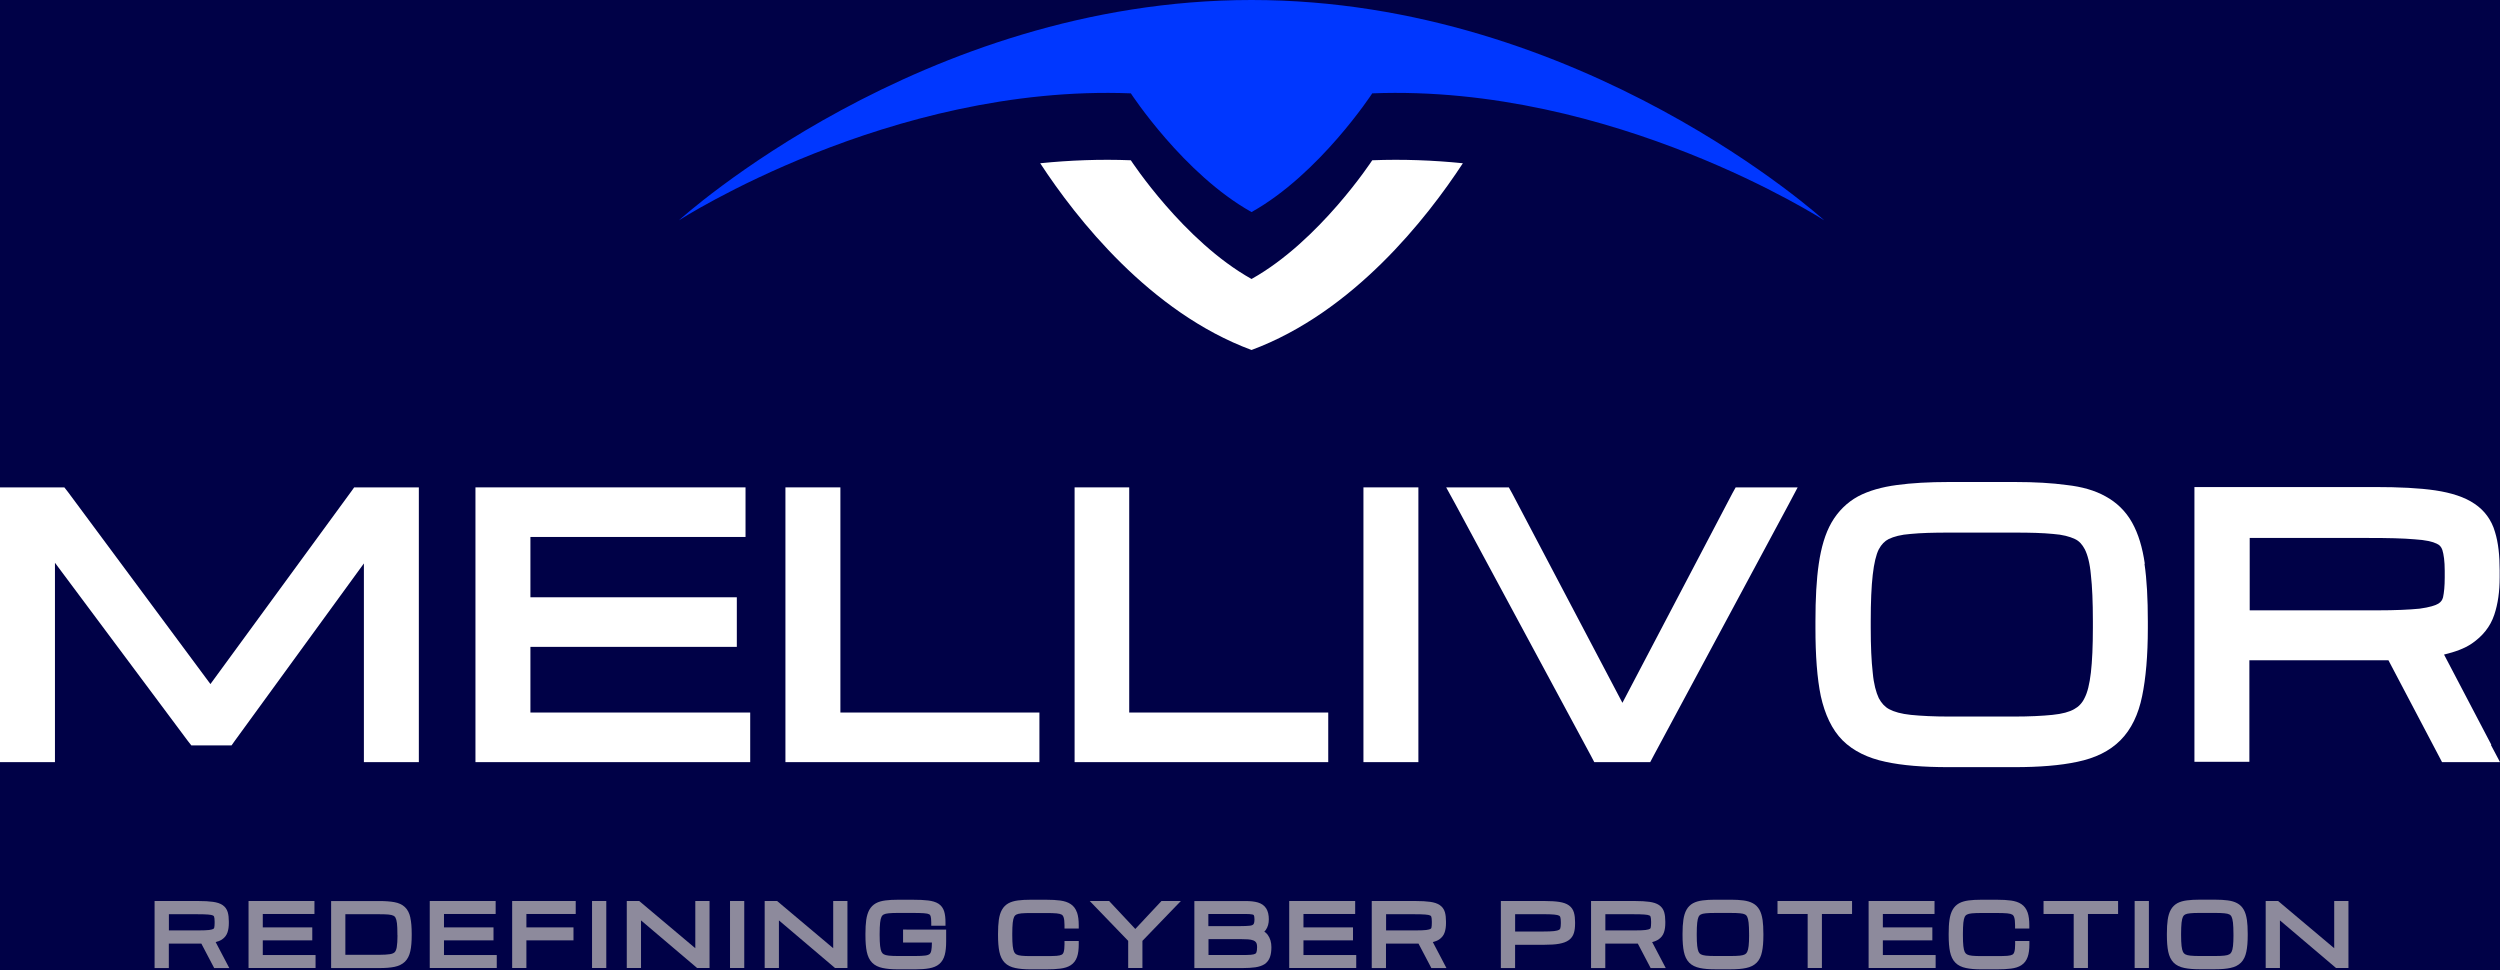
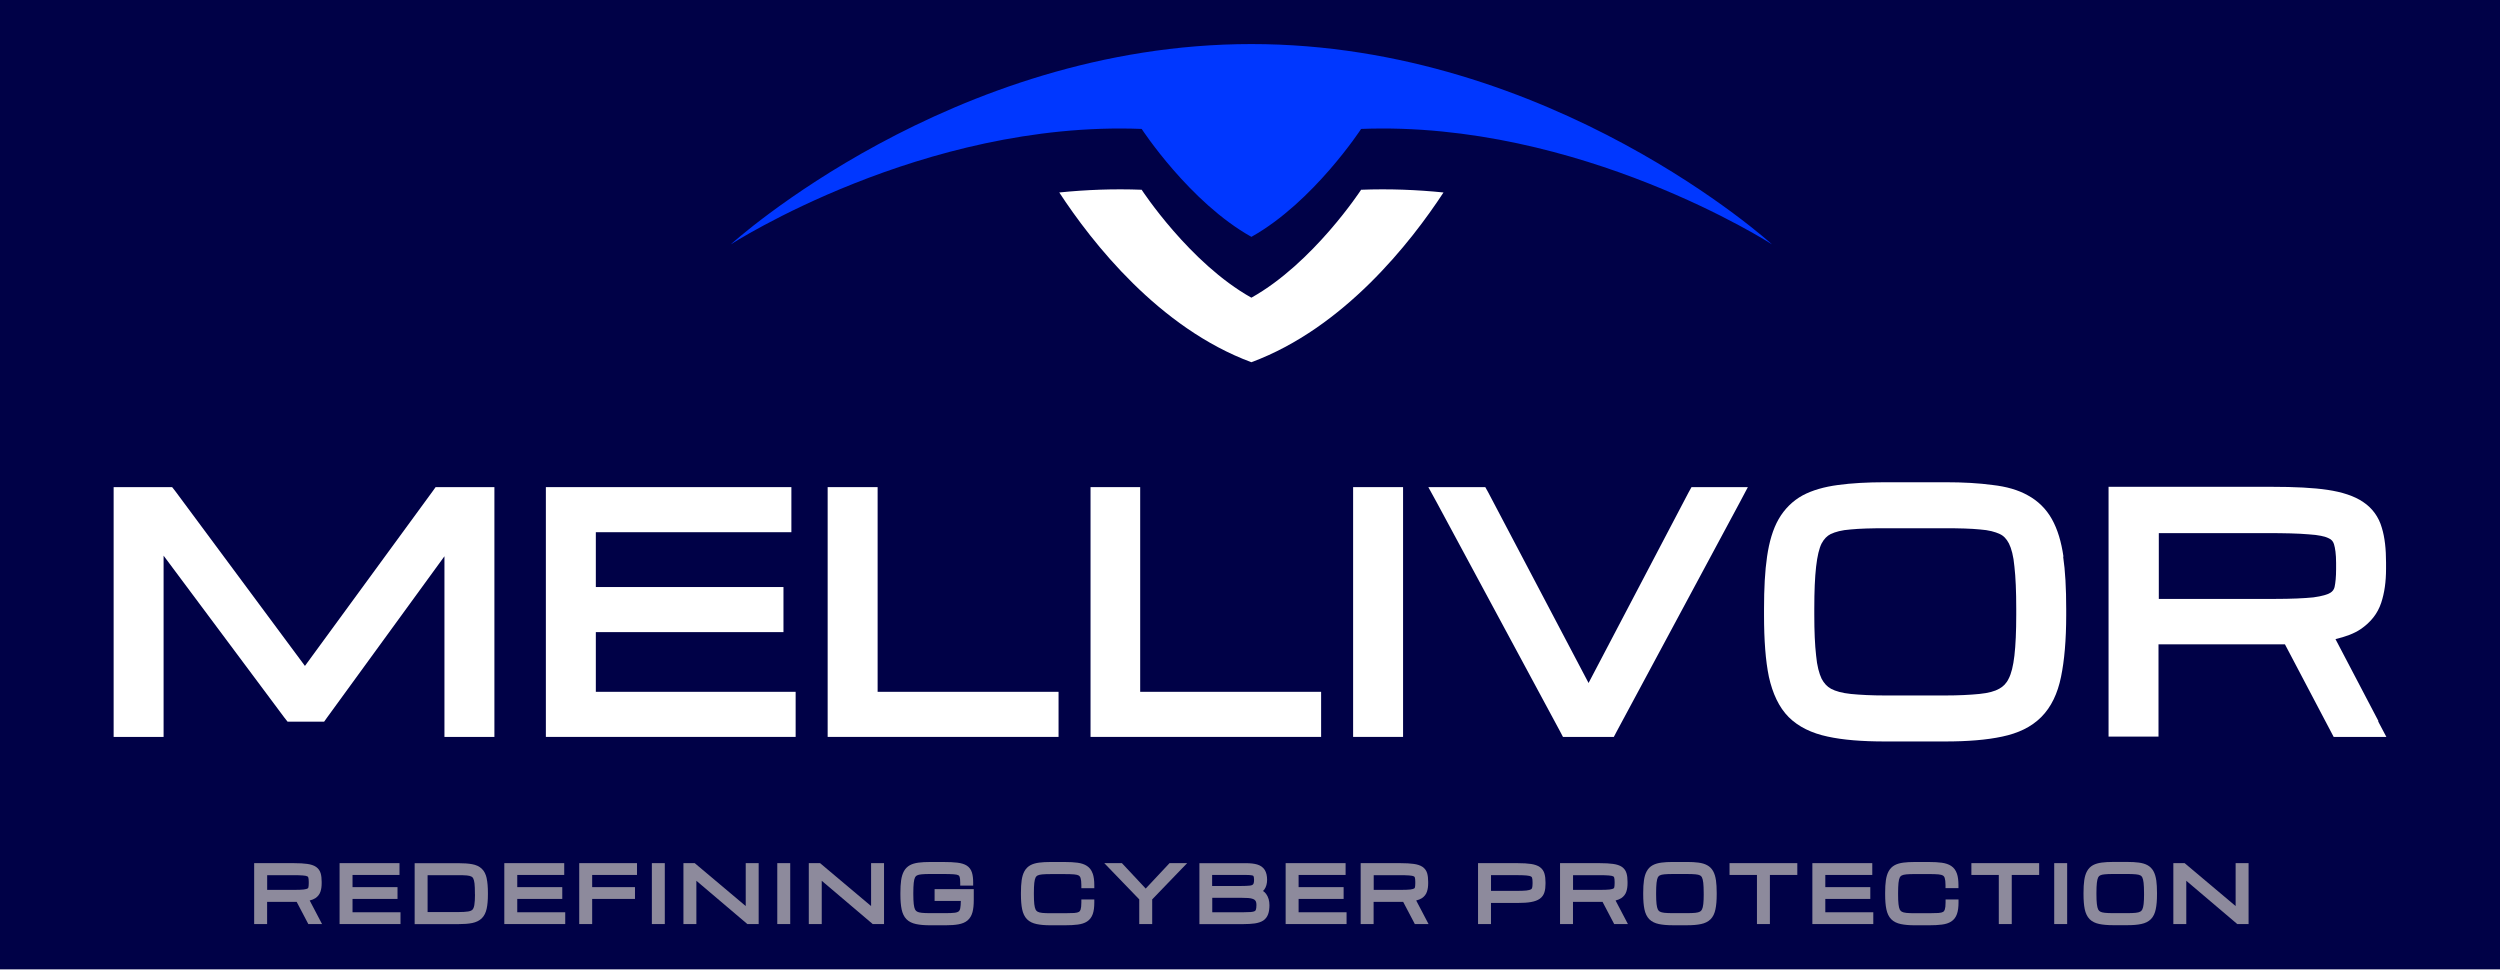
- <svg xmlns="http://www.w3.org/2000/svg" width="1436" height="556.751" viewBox="704 591 1436 556.751" fill="none">
-   <rect width="2844" height="1738" fill="#000147" />
+ <svg xmlns="http://www.w3.org/2000/svg" width="1579.61" height="612.47" viewBox="632.20 563.16 1579.61 612.47" fill="none">
+   <rect x="632.20" y="563.16" width="1579.61" height="612.47" fill="#000147" />
  <g clip-path="url(#clip0_2_1286)">
    <path d="M1125.24 1108.53H1123.32V1110.45V1145.1V1147.02H1125.24H1129.57H1131.5V1145.1V1110.45V1108.53H1129.57H1125.24Z" fill="#8D8A9C" />
    <path d="M1322.59 1115.09C1321.9 1113.06 1320.71 1111.43 1319.01 1110.31C1317.4 1109.23 1315.39 1108.6 1313.08 1108.27C1310.85 1107.96 1308.16 1107.81 1305 1107.81H1295.92C1293.16 1107.81 1290.76 1107.94 1288.74 1108.21C1286.66 1108.48 1284.81 1109 1283.27 1109.83C1281.67 1110.72 1280.42 1111.97 1279.52 1113.58C1278.63 1115.16 1278.05 1117.11 1277.73 1119.36C1277.42 1121.55 1277.27 1124.23 1277.27 1127.35V1128.25C1277.27 1132.02 1277.52 1135.2 1278.04 1137.68C1278.57 1140.24 1279.56 1142.4 1281.11 1143.97C1282.67 1145.55 1284.75 1146.52 1287.2 1147.03C1289.56 1147.54 1292.49 1147.79 1295.95 1147.79H1305.04C1308.2 1147.79 1310.89 1147.65 1313.1 1147.36C1315.41 1147.07 1317.43 1146.46 1319.03 1145.42C1320.74 1144.32 1321.94 1142.7 1322.65 1140.7C1323.34 1138.76 1323.63 1136.3 1323.63 1133.43V1131.5H1315.45V1133.43C1315.45 1135.51 1315.26 1136.95 1314.97 1137.87C1314.7 1138.68 1314.32 1139.11 1313.89 1139.34C1313.31 1139.66 1312.37 1139.93 1310.93 1140.03C1309.39 1140.13 1307.43 1140.18 1305.04 1140.18H1295.95C1293.84 1140.18 1292.1 1140.11 1290.72 1139.97C1289.41 1139.84 1288.47 1139.57 1287.83 1139.22C1287.29 1138.93 1286.85 1138.49 1286.52 1137.82C1286.18 1137.08 1285.89 1135.97 1285.71 1134.43C1285.54 1132.83 1285.45 1130.79 1285.45 1128.27V1127.36C1285.45 1124.75 1285.54 1122.65 1285.71 1121.03C1285.89 1119.44 1286.18 1118.34 1286.52 1117.63C1286.85 1116.99 1287.25 1116.59 1287.77 1116.34C1288.41 1116.01 1289.35 1115.76 1290.68 1115.64H1290.7C1292.09 1115.51 1293.84 1115.45 1295.95 1115.45H1305.04C1307.43 1115.45 1309.39 1115.51 1310.89 1115.64H1310.91C1312.33 1115.76 1313.28 1116.05 1313.83 1116.37C1314.28 1116.64 1314.68 1117.09 1314.95 1117.95C1315.26 1118.88 1315.45 1120.34 1315.45 1122.44V1124.36H1323.63V1122.44C1323.63 1119.57 1323.32 1117.11 1322.65 1115.14L1322.59 1115.09Z" fill="#8D8A9C" />
    <path d="M1224.65 1124.94H1222.72V1132.41H1239.29C1239.28 1134.39 1239.14 1135.93 1238.93 1137.03C1238.72 1138.1 1238.33 1138.68 1237.97 1138.99C1237.56 1139.32 1236.81 1139.68 1235.5 1139.86C1234.1 1140.03 1232.19 1140.13 1229.77 1140.13H1219.78C1217.66 1140.13 1215.93 1140.05 1214.54 1139.91C1213.23 1139.78 1212.29 1139.51 1211.66 1139.16C1211.12 1138.87 1210.69 1138.43 1210.35 1137.76C1210 1137.03 1209.71 1135.91 1209.54 1134.37C1209.37 1132.77 1209.27 1130.73 1209.27 1128.21V1127.31C1209.27 1124.69 1209.37 1122.59 1209.54 1120.97C1209.71 1119.38 1210 1118.28 1210.35 1117.57C1210.68 1116.93 1211.08 1116.53 1211.6 1116.28C1212.23 1115.95 1213.18 1115.7 1214.51 1115.59H1214.52C1215.91 1115.45 1217.66 1115.39 1219.78 1115.39H1228.27C1230.94 1115.39 1233.06 1115.45 1234.66 1115.55C1236.22 1115.64 1237.18 1115.89 1237.7 1116.16H1237.72C1238.08 1116.36 1238.35 1116.64 1238.53 1117.2C1238.76 1117.93 1238.91 1119.09 1238.91 1120.8V1122.73H1247.09V1120.8C1247.09 1118.34 1246.86 1116.2 1246.32 1114.49C1245.74 1112.62 1244.66 1111.12 1243.05 1110.08C1241.51 1109.1 1239.49 1108.52 1237.12 1108.23C1234.81 1107.94 1231.83 1107.81 1228.25 1107.81H1219.76C1217.01 1107.81 1214.6 1107.94 1212.58 1108.21C1210.5 1108.48 1208.65 1108.98 1207.11 1109.83C1205.52 1110.72 1204.27 1111.97 1203.36 1113.58C1202.48 1115.16 1201.9 1117.11 1201.57 1119.36C1201.26 1121.55 1201.11 1124.23 1201.11 1127.35V1128.25C1201.11 1132.02 1201.36 1135.2 1201.88 1137.68C1202.42 1140.24 1203.4 1142.4 1204.96 1143.97C1206.52 1145.55 1208.6 1146.52 1211.04 1147.03C1213.41 1147.54 1216.33 1147.79 1219.78 1147.79H1229.77C1232.92 1147.79 1235.62 1147.59 1237.79 1147.19C1240.06 1146.78 1242.03 1146.01 1243.53 1144.73C1245.07 1143.42 1246.09 1141.63 1246.67 1139.49C1247.22 1137.43 1247.47 1134.85 1247.47 1131.83V1124.96H1224.65V1124.94Z" fill="#8D8A9C" />
    <path d="M939.714 1118.09C939.175 1115.63 938.193 1113.55 936.596 1112.05C935.037 1110.55 932.958 1109.64 930.533 1109.2C928.185 1108.76 925.279 1108.56 921.834 1108.56H894.195V1147.06H921.834C925.279 1147.06 928.204 1146.85 930.552 1146.37C932.978 1145.87 935.056 1144.9 936.596 1143.4C938.174 1141.86 939.156 1139.78 939.695 1137.32C940.234 1134.91 940.484 1131.87 940.484 1128.27V1127.37C940.484 1123.65 940.234 1120.56 939.695 1118.15L939.714 1118.09ZM932.323 1128.22C932.323 1131.18 932.169 1133.43 931.9 1135.05C931.63 1136.59 931.168 1137.47 930.706 1137.94C930.225 1138.42 929.417 1138.84 928.031 1139.07C926.53 1139.3 924.47 1139.44 921.834 1139.44H902.375V1116.13H921.834C923.951 1116.13 925.702 1116.19 927.107 1116.3C928.435 1116.42 929.378 1116.67 929.994 1116.98C930.533 1117.23 930.918 1117.59 931.207 1118.17V1118.21C931.534 1118.84 931.842 1119.84 932.015 1121.34C932.188 1122.87 932.265 1124.85 932.265 1127.31V1128.22H932.323Z" fill="#8D8A9C" />
    <path d="M1184.51 1108.53H1182.59V1110.45V1135.65L1150.91 1108.99L1150.37 1108.53H1149.67H1145.15H1143.23V1110.45V1145.1V1147.02H1145.15H1149.48H1151.41V1145.1V1119.67L1183.09 1146.56L1183.63 1147.02H1184.34H1188.84H1190.77V1145.1V1110.45V1108.53H1188.84H1184.51Z" fill="#8D8A9C" />
    <path d="M1000.11 1108.53H998.184V1110.45V1145.1V1147.02H1000.11H1004.44H1006.36V1145.1V1131.14H1031.48H1033.41V1129.22V1125.62V1123.69H1031.48H1006.36V1115.99H1032.77H1034.69V1114.07V1110.45V1108.53H1032.77H1000.11Z" fill="#8D8A9C" />
    <path d="M959.024 1139.57V1131.14H985.546H987.47V1129.22V1125.62V1123.69H985.546H959.024V1115.99H986.777H988.702V1114.07V1110.45V1108.53H986.777H952.768H950.844V1110.45V1145.1V1147.02H952.768H987.413H989.337V1145.1V1141.5V1139.57H987.413H959.024Z" fill="#8D8A9C" />
    <path d="M854.942 1139.57V1131.14H881.444H883.369V1129.22V1125.62V1123.69H881.444H854.942V1115.99H882.695H884.62V1114.07V1110.45V1108.53H882.695H848.686H846.762V1110.45V1145.1V1147.02H848.686H883.331H885.255V1145.1V1141.5V1139.57H883.331H854.942Z" fill="#8D8A9C" />
    <path d="M1046 1108.53H1044.07V1110.45V1145.1V1147.02H1046H1050.33H1052.25V1145.1V1110.45V1108.53H1050.33H1046Z" fill="#8D8A9C" />
    <path d="M827.918 1132.12C829.285 1131.77 830.517 1131.29 831.479 1130.66C833.019 1129.62 834.135 1128.23 834.693 1126.5C835.213 1124.94 835.444 1123.19 835.444 1121.24V1120.34C835.444 1118.28 835.251 1116.47 834.809 1114.95C834.308 1113.26 833.327 1111.89 831.883 1110.89C830.459 1109.91 828.553 1109.33 826.359 1109.02C824.165 1108.7 821.336 1108.54 817.91 1108.54H792.793V1147.04H800.973V1133.02H819.661L826.475 1146L827.014 1147.04H835.694L834.212 1144.21L827.88 1132.14L827.918 1132.12ZM827.283 1121.23C827.283 1122.4 827.187 1123.27 827.052 1123.86C826.975 1124.17 826.84 1124.36 826.552 1124.54C826.225 1124.75 825.474 1125.02 824.088 1125.19C822.722 1125.34 820.778 1125.42 818.237 1125.42H801.011V1116.13H817.102C819.777 1116.13 821.875 1116.18 823.415 1116.3C824.935 1116.39 825.859 1116.63 826.34 1116.86C826.706 1117.03 826.86 1117.24 826.975 1117.55C827.148 1118.11 827.283 1118.99 827.283 1120.34V1121.24V1121.23Z" fill="#8D8A9C" />
    <path d="M1105.3 1108.53H1103.38V1110.45V1135.65L1071.7 1108.99L1071.16 1108.53H1070.44H1065.94H1064.02V1110.45V1145.1V1147.02H1065.94H1070.27H1072.2V1145.1V1119.67L1103.88 1146.56L1104.41 1147.02H1105.13H1109.63H1111.56V1145.1V1110.45V1108.53H1109.63H1105.3Z" fill="#8D8A9C" />
    <path d="M2051.02 1108.53H2046.69H2044.77V1110.45V1135.65L2013.09 1108.99L2012.55 1108.53H2011.83H2007.33H2005.41V1110.45V1145.1V1147.02H2007.33H2011.66H2013.59V1145.1V1119.67L2045.27 1146.56L2045.81 1147.02H2046.5H2051.02H2052.95V1145.1V1110.45V1108.53H2051.02Z" fill="#8D8A9C" />
    <path d="M1726.92 1108.53H1725V1110.45V1114.07V1115.99H1726.92H1742.32V1145.1V1147.02H1744.25H1748.58H1750.5V1145.1V1115.99H1765.9H1767.82V1114.07V1110.45V1108.53H1765.9H1726.92Z" fill="#8D8A9C" />
    <path d="M1868.64 1115.09C1867.93 1113.06 1866.76 1111.43 1865.06 1110.31C1863.45 1109.23 1861.44 1108.6 1859.13 1108.27C1856.9 1107.96 1854.19 1107.81 1851.05 1107.81H1841.97C1839.21 1107.81 1836.81 1107.94 1834.79 1108.21C1832.71 1108.48 1830.86 1109 1829.32 1109.83C1827.72 1110.72 1826.47 1111.97 1825.57 1113.58C1824.68 1115.16 1824.11 1117.11 1823.78 1119.36C1823.45 1121.55 1823.32 1124.23 1823.32 1127.35V1128.25C1823.32 1132.02 1823.57 1135.2 1824.09 1137.68C1824.63 1140.24 1825.61 1142.4 1827.17 1143.97C1828.72 1145.55 1830.8 1146.52 1833.25 1147.03C1835.62 1147.54 1838.54 1147.79 1841.99 1147.79H1851.07C1854.21 1147.79 1856.9 1147.65 1859.13 1147.36C1861.44 1147.07 1863.47 1146.46 1865.06 1145.42C1866.78 1144.32 1867.97 1142.7 1868.68 1140.7C1869.37 1138.76 1869.68 1136.3 1869.68 1133.43V1131.5H1861.5V1133.43C1861.5 1135.51 1861.31 1136.95 1861 1137.87C1860.73 1138.68 1860.35 1139.11 1859.92 1139.34C1859.35 1139.66 1858.4 1139.93 1856.96 1140.03C1855.42 1140.13 1853.46 1140.18 1851.07 1140.18H1841.99C1839.87 1140.18 1838.14 1140.11 1836.75 1139.97C1835.44 1139.84 1834.5 1139.57 1833.86 1139.22C1833.32 1138.93 1832.9 1138.49 1832.55 1137.82C1832.21 1137.08 1831.9 1135.97 1831.75 1134.41C1831.57 1132.81 1831.5 1130.77 1831.5 1128.25V1127.35C1831.5 1124.73 1831.59 1122.63 1831.75 1121.01C1831.92 1119.42 1832.21 1118.32 1832.55 1117.61C1832.88 1116.95 1833.29 1116.57 1833.81 1116.32C1834.44 1115.99 1835.38 1115.74 1836.71 1115.62H1836.73C1838.12 1115.49 1839.87 1115.43 1841.99 1115.43H1851.07C1853.46 1115.43 1855.4 1115.49 1856.92 1115.62C1858.36 1115.74 1859.29 1116.03 1859.85 1116.36C1860.29 1116.63 1860.69 1117.07 1860.96 1117.93C1861.27 1118.86 1861.46 1120.32 1861.46 1122.42V1124.34H1869.64V1122.42C1869.64 1119.55 1869.34 1117.09 1868.66 1115.12L1868.64 1115.09Z" fill="#8D8A9C" />
    <path d="M1785.51 1139.57V1131.14H1812.01H1813.94V1129.22V1125.62V1123.69H1812.01H1785.51V1115.99H1813.27H1815.19V1114.07V1110.45V1108.53H1813.27H1779.26H1777.33V1110.45V1145.1V1147.02H1779.26H1813.9H1815.83V1145.1V1141.5V1139.57H1813.9H1785.51Z" fill="#8D8A9C" />
    <path d="M1879.73 1108.53H1877.81V1110.45V1114.07V1115.99H1879.73H1895.13V1145.1V1147.02H1897.06H1901.39H1903.31V1145.1V1115.99H1918.71H1920.63V1114.07V1110.45V1108.53H1918.71H1879.73Z" fill="#8D8A9C" />
    <path d="M1932.07 1108.53H1930.14V1110.45V1145.1V1147.02H1932.07H1936.4H1938.32V1145.1V1110.45V1108.53H1936.4H1932.07Z" fill="#8D8A9C" />
    <path d="M1994.61 1119.32C1994.28 1117.09 1993.72 1115.14 1992.82 1113.55C1991.91 1111.93 1990.64 1110.66 1989.02 1109.79C1987.5 1108.96 1985.66 1108.45 1983.58 1108.18C1981.54 1107.91 1979.15 1107.77 1976.4 1107.77H1967.31C1964.56 1107.77 1962.16 1107.91 1960.14 1108.18C1958.06 1108.45 1956.21 1108.96 1954.67 1109.79C1953.07 1110.68 1951.82 1111.93 1950.92 1113.55C1950.03 1115.12 1949.45 1117.07 1949.13 1119.32C1948.8 1121.51 1948.66 1124.19 1948.66 1127.31V1128.21C1948.66 1131.98 1948.91 1135.16 1949.43 1137.64C1949.97 1140.18 1950.97 1142.34 1952.51 1143.92C1954.07 1145.5 1956.15 1146.46 1958.6 1146.98C1960.96 1147.48 1963.89 1147.73 1967.33 1147.73H1976.42C1979.88 1147.73 1982.81 1147.5 1985.16 1146.98C1987.6 1146.48 1989.66 1145.5 1991.22 1143.94C1992.8 1142.36 1993.78 1140.2 1994.3 1137.64C1994.84 1135.14 1995.09 1131.98 1995.09 1128.21V1127.31C1995.09 1124.19 1994.93 1121.51 1994.63 1119.32H1994.61ZM1986.91 1128.21C1986.91 1130.73 1986.81 1132.77 1986.64 1134.37C1986.46 1135.93 1986.18 1137.03 1985.81 1137.76C1985.5 1138.43 1985.06 1138.87 1984.52 1139.16C1983.9 1139.51 1982.98 1139.78 1981.65 1139.91C1980.27 1140.05 1978.52 1140.13 1976.42 1140.13H1967.33C1965.22 1140.13 1963.48 1140.05 1962.1 1139.91C1960.79 1139.78 1959.85 1139.51 1959.21 1139.16C1958.67 1138.87 1958.25 1138.43 1957.9 1137.76C1957.56 1137.03 1957.27 1135.91 1957.09 1134.37C1956.92 1132.77 1956.82 1130.73 1956.82 1128.21V1127.31C1956.82 1124.69 1956.92 1122.59 1957.09 1120.97C1957.27 1119.38 1957.56 1118.28 1957.9 1117.57C1958.23 1116.93 1958.63 1116.53 1959.15 1116.28C1959.79 1115.95 1960.73 1115.7 1962.06 1115.59H1962.08C1963.46 1115.45 1965.22 1115.39 1967.33 1115.39H1976.42C1978.53 1115.39 1980.29 1115.45 1981.67 1115.59H1981.69C1983.02 1115.7 1983.94 1115.95 1984.56 1116.26C1985.08 1116.51 1985.48 1116.89 1985.79 1117.53C1986.14 1118.26 1986.45 1119.36 1986.62 1120.96C1986.79 1122.57 1986.89 1124.69 1986.89 1127.29V1128.19L1986.91 1128.21Z" fill="#8D8A9C" />
    <path d="M1371.99 1108.53H1371.16L1370.59 1109.14L1356.11 1124.6L1341.64 1109.14L1341.08 1108.53H1340.23H1334.46H1329.94L1333.07 1111.78L1352.03 1131.43V1145.1V1147.02H1353.96H1358.29H1360.21V1145.1V1131.43L1379.15 1111.78L1382.31 1108.53H1377.77H1371.99Z" fill="#8D8A9C" />
    <path d="M1527.06 1132.12C1528.43 1131.77 1529.66 1131.29 1530.62 1130.66C1532.16 1129.62 1533.28 1128.23 1533.83 1126.5C1534.35 1124.94 1534.58 1123.19 1534.58 1121.24V1120.34C1534.58 1118.28 1534.39 1116.47 1533.95 1114.95C1533.45 1113.26 1532.47 1111.89 1531.02 1110.89C1529.6 1109.91 1527.69 1109.33 1525.5 1109.02C1523.31 1108.7 1520.48 1108.54 1517.05 1108.54H1491.93V1147.04H1500.11V1133.02H1518.8L1525.62 1146L1526.15 1147.04H1534.83L1533.35 1144.21L1527.02 1132.14L1527.06 1132.12ZM1526.44 1121.23C1526.44 1122.4 1526.35 1123.27 1526.21 1123.86C1526.14 1124.17 1526 1124.36 1525.71 1124.54C1525.38 1124.75 1524.63 1125.02 1523.25 1125.19C1521.88 1125.34 1519.94 1125.42 1517.4 1125.42H1500.17V1116.13H1516.26C1518.94 1116.13 1521.03 1116.18 1522.57 1116.3C1524.09 1116.39 1525.02 1116.63 1525.5 1116.86C1525.87 1117.03 1526.02 1117.24 1526.14 1117.55C1526.31 1118.11 1526.44 1118.99 1526.44 1120.34V1121.24V1121.23Z" fill="#8D8A9C" />
    <path d="M1452.71 1139.57V1131.14H1479.23H1481.16V1129.22V1125.62V1123.69H1479.23H1452.71V1115.99H1480.48H1482.41V1114.07V1110.45V1108.53H1480.48H1446.46H1444.53V1110.45V1145.1V1147.02H1446.46H1481.1H1483.02V1145.1V1141.5V1139.57H1481.1H1452.71Z" fill="#8D8A9C" />
    <path d="M1716.41 1119.34C1716.08 1117.11 1715.52 1115.17 1714.62 1113.57C1713.71 1111.95 1712.44 1110.68 1710.82 1109.82C1709.29 1108.99 1707.46 1108.47 1705.38 1108.2C1703.34 1107.93 1700.95 1107.79 1698.2 1107.79H1689.11C1686.36 1107.79 1683.96 1107.93 1681.94 1108.2C1679.86 1108.47 1678.01 1108.99 1676.47 1109.82C1674.87 1110.7 1673.62 1111.95 1672.72 1113.57C1671.83 1115.15 1671.25 1117.09 1670.93 1119.34C1670.6 1121.54 1670.45 1124.21 1670.45 1127.33V1128.23C1670.45 1132.01 1670.7 1135.18 1671.22 1137.67C1671.75 1140.23 1672.74 1142.38 1674.29 1143.96C1675.85 1145.54 1677.93 1146.5 1680.38 1147.02C1682.74 1147.52 1685.67 1147.77 1689.11 1147.77H1698.2C1701.66 1147.77 1704.59 1147.54 1706.96 1147.02C1709.4 1146.52 1711.46 1145.54 1713.02 1143.98C1714.6 1142.4 1715.58 1140.24 1716.1 1137.68C1716.64 1135.18 1716.89 1132.03 1716.89 1128.25V1127.35C1716.89 1124.23 1716.73 1121.56 1716.43 1119.36L1716.41 1119.34ZM1708.69 1128.22C1708.69 1130.74 1708.59 1132.78 1708.42 1134.37C1708.25 1135.93 1707.96 1137.03 1707.59 1137.76C1707.28 1138.44 1706.84 1138.88 1706.3 1139.17C1705.69 1139.51 1704.76 1139.78 1703.43 1139.92C1702.05 1140.05 1700.3 1140.13 1698.2 1140.13H1689.11C1687 1140.13 1685.27 1140.05 1683.88 1139.92C1682.57 1139.78 1681.63 1139.51 1680.99 1139.17C1680.45 1138.88 1680.01 1138.44 1679.68 1137.76C1679.34 1137.03 1679.05 1135.91 1678.88 1134.37C1678.7 1132.78 1678.61 1130.74 1678.61 1128.22V1127.31C1678.61 1124.69 1678.7 1122.6 1678.88 1120.98C1679.05 1119.38 1679.34 1118.28 1679.68 1117.57C1680.01 1116.94 1680.42 1116.53 1680.93 1116.28C1681.57 1115.96 1682.51 1115.7 1683.84 1115.59H1683.86C1685.25 1115.45 1687 1115.4 1689.11 1115.4H1698.2C1700.32 1115.4 1702.07 1115.45 1703.45 1115.59H1703.47C1704.8 1115.7 1705.72 1115.96 1706.34 1116.26C1706.86 1116.51 1707.26 1116.9 1707.57 1117.53C1707.92 1118.26 1708.23 1119.36 1708.4 1120.96C1708.57 1122.58 1708.67 1124.69 1708.67 1127.29V1128.2L1708.69 1128.22Z" fill="#8D8A9C" />
    <path d="M1432.19 1127.97C1431.65 1127.22 1430.96 1126.62 1430.23 1126.12C1430.51 1125.85 1430.78 1125.58 1431.03 1125.23C1432.27 1123.5 1432.81 1121.38 1432.81 1119.05C1432.81 1116.73 1432.38 1114.44 1431.28 1112.76C1430.19 1111.07 1428.53 1109.97 1426.51 1109.37C1424.61 1108.82 1422.26 1108.56 1419.56 1108.56H1390.04V1147.06H1417.66C1420.56 1147.06 1423.03 1146.9 1425.05 1146.62C1427.11 1146.31 1428.92 1145.73 1430.34 1144.83C1431.82 1143.84 1432.86 1142.46 1433.46 1140.78C1434.04 1139.19 1434.29 1137.26 1434.29 1135.07C1434.29 1132.39 1433.65 1130.01 1432.23 1128.04L1432.19 1127.97ZM1398.14 1115.99H1419.49C1421.22 1115.99 1422.49 1116.09 1423.34 1116.26C1423.97 1116.38 1424.14 1116.59 1424.2 1116.71V1116.73C1424.36 1116.98 1424.57 1117.63 1424.57 1119.05C1424.57 1120.86 1424.22 1121.63 1423.97 1121.9C1423.66 1122.25 1423.09 1122.6 1421.87 1122.73C1420.49 1122.88 1418.66 1122.96 1416.35 1122.96H1398.08V1115.99H1398.14ZM1425.7 1137.99C1425.55 1138.44 1425.3 1138.69 1424.97 1138.86C1424.53 1139.09 1423.76 1139.32 1422.55 1139.42C1421.28 1139.51 1419.64 1139.57 1417.6 1139.57H1398.16V1130.43H1416.43C1418 1130.43 1419.47 1130.47 1420.81 1130.56C1422.07 1130.64 1423.1 1130.85 1423.95 1131.18C1424.66 1131.45 1425.15 1131.83 1425.49 1132.35C1425.8 1132.82 1426.07 1133.62 1426.07 1135.01C1426.07 1136.4 1425.92 1137.42 1425.7 1138.01V1137.99Z" fill="#8D8A9C" />
    <path d="M1608.08 1115.22C1607.6 1113.51 1606.64 1112.1 1605.2 1111.06C1603.77 1110.02 1601.87 1109.41 1599.67 1109.06C1597.48 1108.72 1594.63 1108.54 1591.2 1108.54H1566.09V1147.04H1574.27V1133.68H1591.07C1594.51 1133.68 1597.36 1133.51 1599.59 1133.1C1601.81 1132.7 1603.71 1132.04 1605.14 1131C1606.58 1129.96 1607.56 1128.56 1608.06 1126.86C1608.53 1125.33 1608.72 1123.55 1608.72 1121.57V1120.67C1608.72 1118.61 1608.53 1116.78 1608.08 1115.24V1115.22ZM1600.54 1121.55C1600.54 1122.78 1600.4 1123.65 1600.23 1124.25C1600.11 1124.59 1599.9 1124.88 1599.5 1125.11C1599.02 1125.38 1598.11 1125.65 1596.61 1125.83C1595.09 1125.98 1593.03 1126.06 1590.38 1126.06H1574.29V1116.11H1590.38C1593.05 1116.11 1595.13 1116.18 1596.65 1116.32C1598.17 1116.45 1599.06 1116.7 1599.54 1116.95C1599.92 1117.16 1600.11 1117.41 1600.23 1117.78C1600.42 1118.38 1600.54 1119.3 1600.54 1120.63V1121.53V1121.55Z" fill="#8D8A9C" />
    <path d="M1653.02 1132.12C1654.39 1131.77 1655.62 1131.29 1656.58 1130.66C1658.12 1129.62 1659.24 1128.23 1659.8 1126.5C1660.32 1124.94 1660.55 1123.19 1660.55 1121.24V1120.34C1660.55 1118.28 1660.36 1116.47 1659.91 1114.95C1659.41 1113.26 1658.43 1111.89 1656.99 1110.89C1655.56 1109.91 1653.66 1109.33 1651.46 1109.02C1649.27 1108.7 1646.44 1108.54 1643.02 1108.54H1617.9V1147.04H1626.08V1133.02H1644.77L1651.58 1146L1652.12 1147.04H1660.8L1659.32 1144.21L1652.99 1132.14L1653.02 1132.12ZM1652.39 1121.23C1652.39 1122.4 1652.29 1123.27 1652.16 1123.86C1652.08 1124.17 1651.95 1124.36 1651.66 1124.54C1651.33 1124.75 1650.58 1125.02 1649.19 1125.19C1647.83 1125.34 1645.88 1125.42 1643.34 1125.42H1626.12V1116.13H1642.21C1644.88 1116.13 1646.98 1116.18 1648.52 1116.3C1650.04 1116.39 1650.96 1116.63 1651.45 1116.86C1651.81 1117.03 1651.97 1117.24 1652.08 1117.55C1652.25 1118.11 1652.39 1118.99 1652.39 1120.34V1121.24V1121.23Z" fill="#8D8A9C" />
    <path d="M1008.67 1000.28V962.56H1127.23V934.075H1008.67V899.431H1132.23V870.945H977.102V1028.77H1134.92V1000.28H1008.67Z" fill="white" />
    <path d="M910.903 870.945H907.438L905.513 873.64L824.87 983.924L743.071 873.64L740.954 870.945H704V1028.77H735.565V914.251L811.782 1016.45L813.899 1019.15H836.995L838.92 1016.45L913.02 914.635V1028.77H944.584V870.945H910.903Z" fill="white" />
    <path d="M1493.89 870.945H1487.16V1028.77H1518.72V870.945H1493.89Z" fill="white" />
    <path d="M1935.98 914.825C1934.64 905.587 1932.33 897.696 1928.67 891.152C1925.01 884.608 1919.82 879.604 1913.47 876.139C1907.31 872.675 1899.8 870.558 1891.14 869.595C1882.67 868.441 1872.86 867.863 1861.31 867.863H1823.39C1812.04 867.863 1802.03 868.441 1793.56 869.595C1784.9 870.75 1777.39 872.867 1771.23 876.139C1764.88 879.604 1759.68 884.8 1756.03 891.152C1752.37 897.503 1750.06 905.587 1748.71 914.825C1747.37 923.871 1746.79 935.034 1746.79 947.93V951.779C1746.79 967.561 1747.75 980.649 1749.87 990.85C1752.18 1001.24 1756.22 1010.1 1762.38 1016.26C1768.54 1022.41 1777.01 1026.46 1787.01 1028.57C1796.64 1030.69 1808.76 1031.65 1823.2 1031.65H1861.11C1875.36 1031.65 1887.48 1030.69 1897.3 1028.57C1907.31 1026.46 1915.58 1022.61 1921.93 1016.26C1928.29 1009.9 1932.33 1001.24 1934.44 990.85C1936.56 980.649 1937.72 967.561 1937.72 951.779V947.93C1937.72 935.034 1937.14 923.871 1935.79 914.825H1935.98ZM1861.5 1002.59H1823.58C1814.73 1002.59 1807.42 1002.21 1801.64 1001.63C1796.06 1001.05 1792.02 999.896 1789.13 998.356C1786.63 997.009 1784.71 994.892 1783.17 992.005C1781.63 988.733 1780.28 983.921 1779.7 977.377C1778.93 970.641 1778.55 962.172 1778.55 951.587V947.737C1778.55 936.767 1778.93 927.913 1779.7 921.177C1780.47 914.44 1781.63 909.629 1783.17 906.549C1784.71 903.662 1786.63 901.738 1788.94 900.583C1791.83 899.235 1795.87 898.081 1801.45 897.696C1807.22 897.118 1814.73 896.926 1823.39 896.926H1861.31C1870.16 896.926 1877.47 897.118 1883.25 897.696C1888.83 898.081 1892.87 899.235 1895.76 900.583C1898.26 901.738 1899.99 903.662 1901.53 906.549C1903.07 909.629 1904.42 914.44 1905 921.177C1905.77 927.913 1906.15 936.767 1906.15 947.737V951.587C1906.15 962.172 1905.77 970.641 1905 977.377C1904.23 983.921 1903.07 988.733 1901.34 992.005C1899.99 994.892 1897.88 997.009 1895.37 998.356C1892.68 999.896 1888.64 1001.05 1882.86 1001.63C1877.09 1002.21 1869.78 1002.59 1860.92 1002.59H1861.5Z" fill="white" />
    <path d="M1186.72 1000.28V870.945H1155.15V1028.77H1301.04V1000.28H1186.72Z" fill="white" />
    <path d="M2135 1018.76L2107.86 966.986C2114.22 965.446 2119.61 963.522 2123.84 960.635C2130 956.4 2134.43 951.011 2136.73 944.083C2138.85 937.731 2139.81 930.61 2139.81 922.526V918.677C2139.81 910.208 2139.04 902.702 2137.12 896.543C2135.2 889.807 2131.15 884.225 2125.38 880.376C2119.8 876.526 2111.91 874.024 2102.86 872.677C2093.81 871.33 2082.07 870.752 2067.83 870.752H1964.48V1028.58H1996.04V970.258H2075.92L2104.79 1025.11L2106.71 1028.77H2140.01L2134.81 1018.95L2135 1018.76ZM1996.23 900.007H2064.56C2075.72 900.007 2084.38 900.2 2090.93 900.777C2097.28 901.162 2101.32 902.125 2103.63 903.279C2105.36 904.049 2106.33 905.204 2106.9 906.936C2107.67 909.438 2108.25 913.288 2108.25 918.869V922.719C2108.25 927.723 2107.86 931.38 2107.29 934.074C2106.9 935.614 2106.13 936.769 2104.59 937.731C2103.05 938.693 2099.59 939.848 2093.81 940.618C2088.04 941.196 2079.96 941.58 2069.37 941.58H1996.23V900.007Z" fill="white" />
    <path d="M1352.62 1000.28V870.945H1321.25V1028.77H1466.94V1000.28H1352.62Z" fill="white" />
    <path d="M1705.01 870.945H1700.97L1699.05 874.41L1635.92 994.702L1572.6 874.41L1570.67 870.945H1534.68L1540.07 880.761L1617.83 1025.11L1619.75 1028.77H1651.89L1653.82 1025.11L1731.38 880.761L1736.58 870.945H1705.01Z" fill="white" />
    <path d="M1422.89 591C1232.93 591 1093.95 717.567 1093.95 717.567C1093.95 717.567 1215.18 639.252 1353.56 644.621C1353.56 644.621 1383.82 690.987 1422.89 712.813C1461.96 690.987 1492.22 644.621 1492.22 644.621C1630.6 639.252 1751.84 717.567 1751.84 717.567C1751.84 717.567 1612.86 591 1422.89 591Z" fill="#0037FF" />
    <path d="M1492.21 683.058C1492.21 683.058 1461.95 729.423 1422.88 751.249C1383.81 729.423 1353.55 683.058 1353.55 683.058C1335.85 682.365 1318.41 683.058 1301.49 684.771C1322.2 716.412 1364.43 770.361 1422.88 792.033C1481.33 770.342 1523.56 716.393 1544.27 684.771C1527.33 683.058 1509.92 682.365 1492.21 683.058Z" fill="white" />
  </g>
  <defs>
    <clipPath id="clip0_2_1286">
      <rect width="1436" height="556.751" fill="white" transform="translate(704 591)" />
    </clipPath>
  </defs>
</svg>
